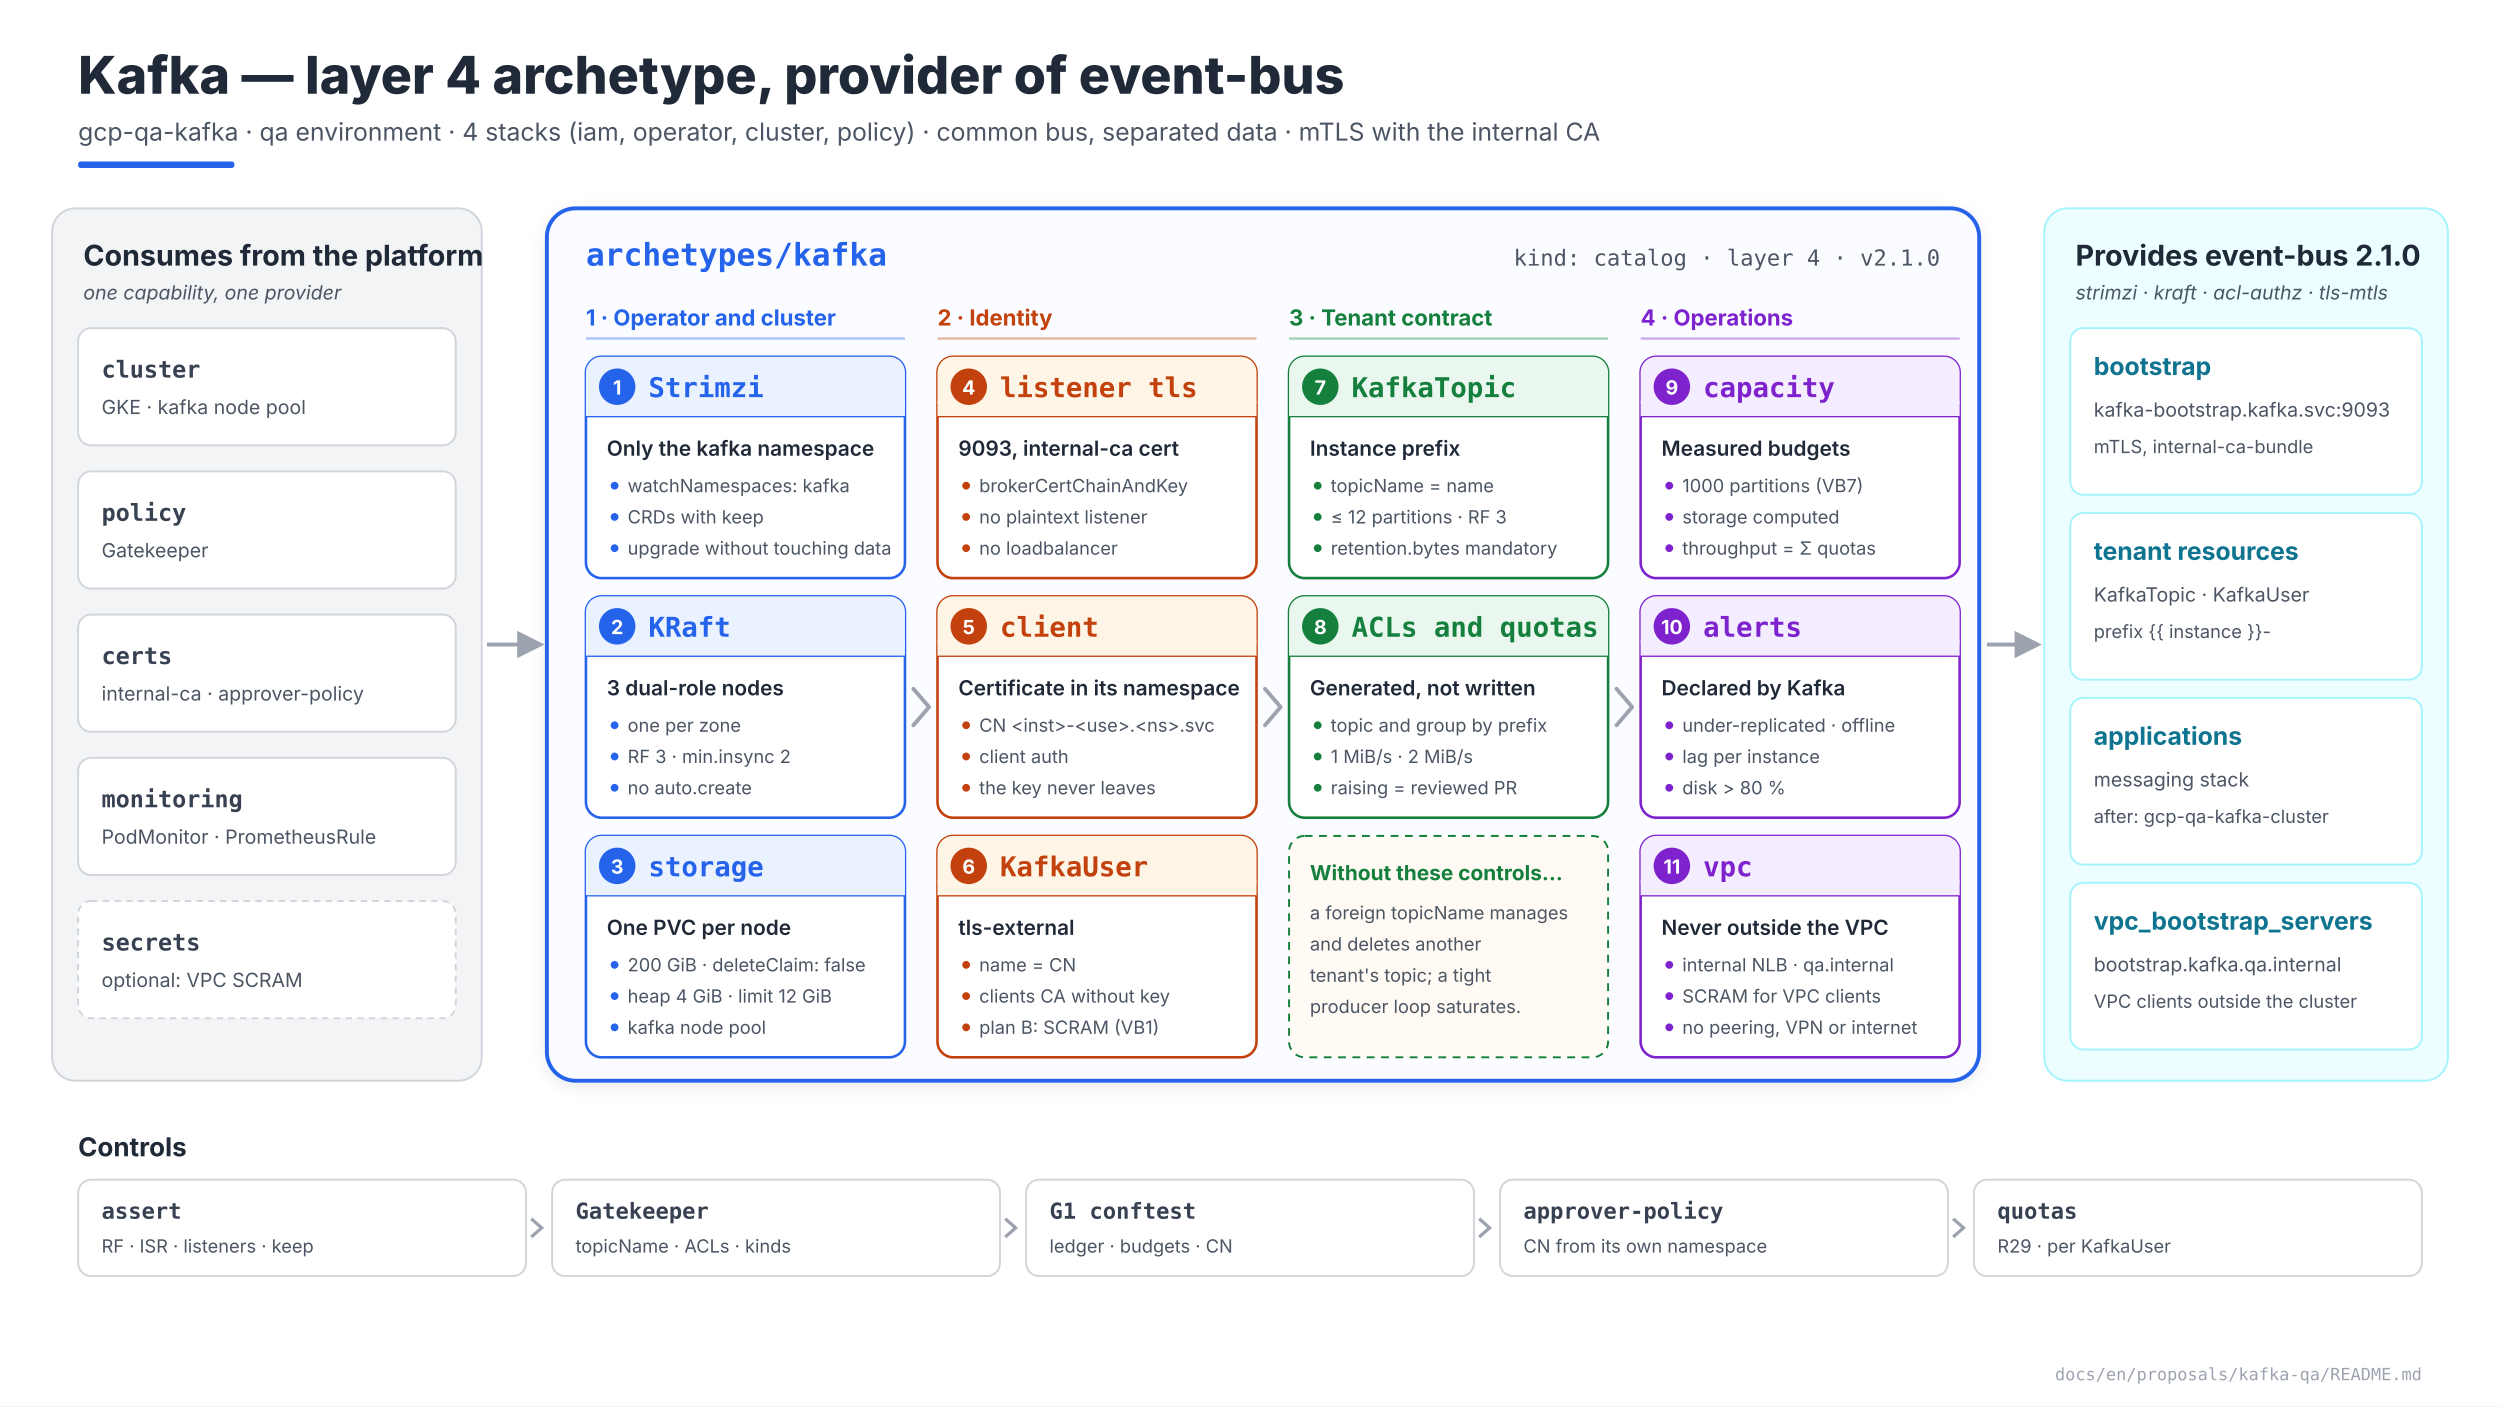
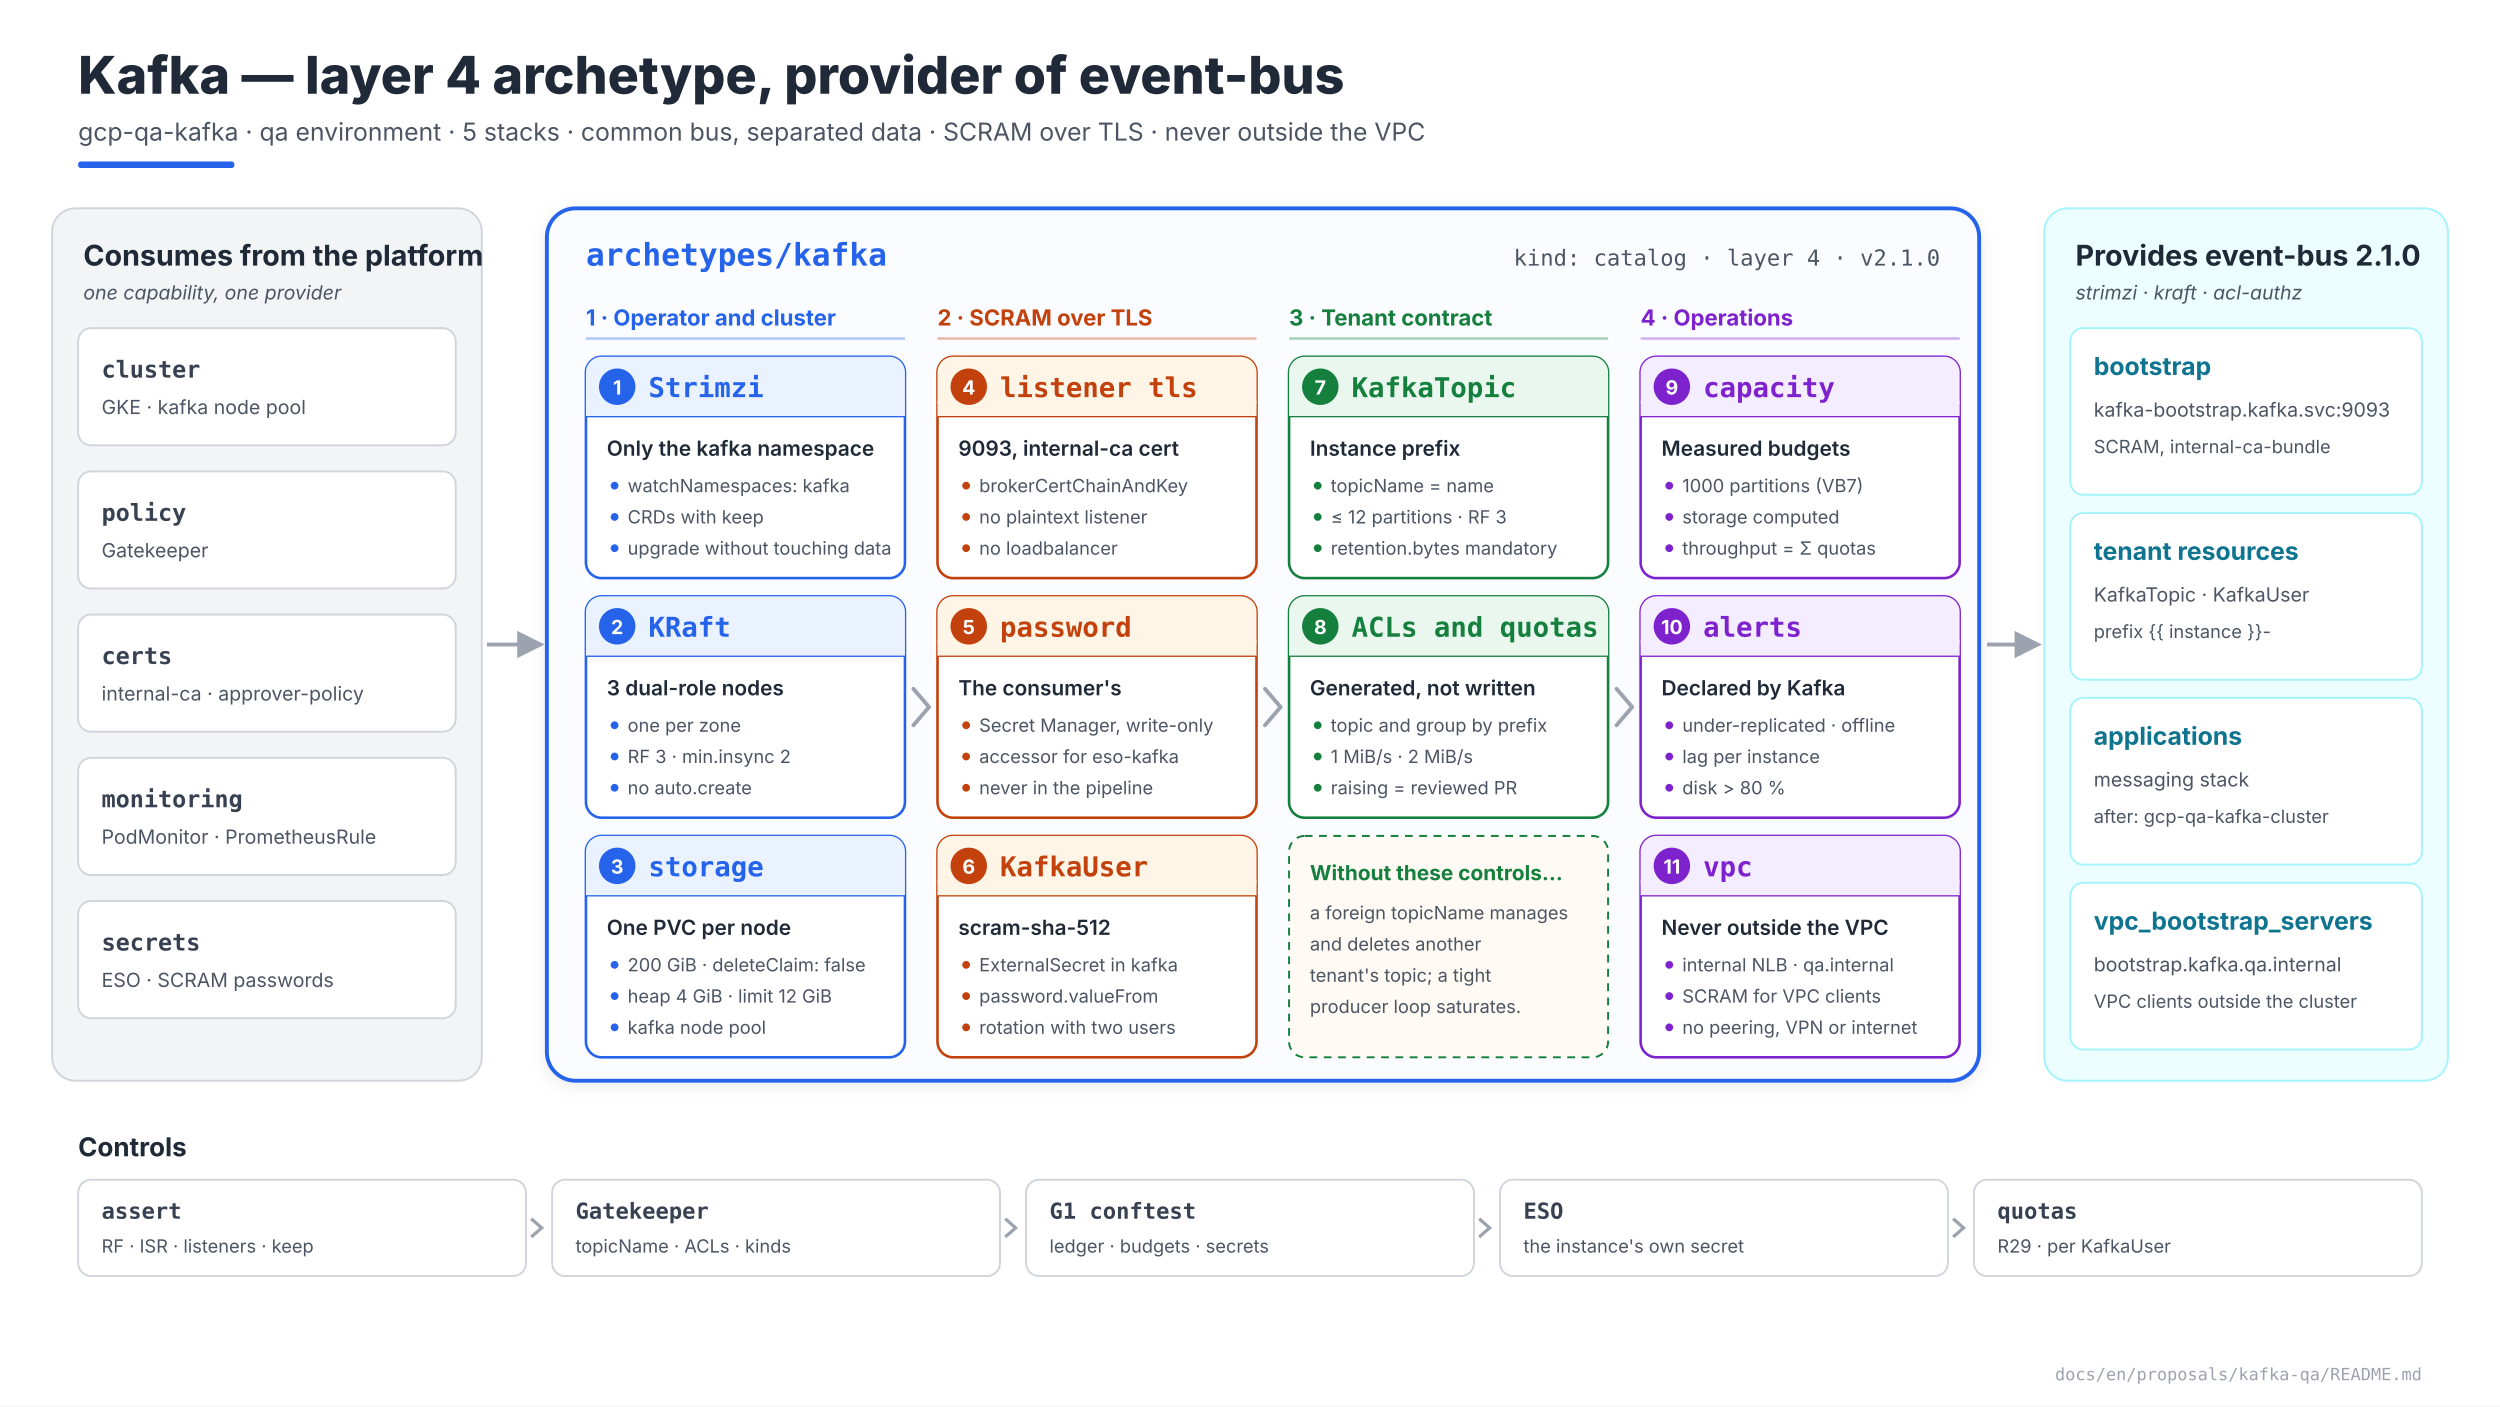
<svg xmlns="http://www.w3.org/2000/svg" viewBox="0 0 1920 1080" width="1920" height="1080" role="img" aria-label="kafka archetype: blocks">
  <defs>
    <marker id="ah" viewBox="0 0 10 10" refX="8" refY="5" markerWidth="7" markerHeight="7" orient="auto-start-reverse">
      <path d="M0,0 L10,5 L0,10 z" fill="#9ca3af" />
    </marker>
    <filter id="sh" x="-5%" y="-5%" width="110%" height="115%">
      <feDropShadow dx="0" dy="3" stdDeviation="6" flood-color="#111827" flood-opacity="0.08" />
    </filter>
  </defs>
  <rect width="1920" height="1080" fill="#ffffff" />
  <text x="60" y="72" font-family="'Inter','Segoe UI','Helvetica Neue',Arial,sans-serif" font-size="40" font-weight="800" fill="#1f2937" text-anchor="start">Kafka — layer 4 archetype, provider of event-bus</text>
-   <text x="60" y="108" font-family="'Inter','Segoe UI','Helvetica Neue',Arial,sans-serif" font-size="19" font-weight="400" fill="#4b5563" text-anchor="start">gcp-qa-kafka · qa environment · 4 stacks (iam, operator, cluster, policy) · common bus, separated data · mTLS with the internal CA</text>
+   <text x="60" y="108" font-family="'Inter','Segoe UI','Helvetica Neue',Arial,sans-serif" font-size="19" font-weight="400" fill="#4b5563" text-anchor="start">gcp-qa-kafka · qa environment · 5 stacks · common bus, separated data · SCRAM over TLS · never outside the VPC</text>
  <rect x="60" y="124" width="120" height="5" rx="2" fill="#2563eb" />
  <rect x="40" y="160" width="330" height="670" rx="18" fill="#f3f4f6" stroke="#d1d5db" stroke-width="1.5" />
  <text x="64" y="204" font-family="'Inter','Segoe UI','Helvetica Neue',Arial,sans-serif" font-size="22" font-weight="700" fill="#1f2937" text-anchor="start">Consumes from the platform</text>
  <text x="64" y="230" font-family="'Inter','Segoe UI','Helvetica Neue',Arial,sans-serif" font-size="15" font-weight="400" fill="#4b5563" text-anchor="start" font-style="italic">one capability, one provider</text>
  <rect x="60" y="252" width="290" height="90" rx="10" fill="#ffffff" stroke="#d1d5db" stroke-width="1.5" />
  <text x="78" y="290" font-family="'JetBrains Mono','SFMono-Regular',Consolas,monospace" font-size="18" font-weight="700" fill="#374151" text-anchor="start">cluster</text>
  <text x="78" y="318" font-family="'Inter','Segoe UI','Helvetica Neue',Arial,sans-serif" font-size="15" font-weight="400" fill="#4b5563" text-anchor="start">GKE · kafka node pool</text>
  <rect x="60" y="362" width="290" height="90" rx="10" fill="#ffffff" stroke="#d1d5db" stroke-width="1.5" />
  <text x="78" y="400" font-family="'JetBrains Mono','SFMono-Regular',Consolas,monospace" font-size="18" font-weight="700" fill="#374151" text-anchor="start">policy</text>
  <text x="78" y="428" font-family="'Inter','Segoe UI','Helvetica Neue',Arial,sans-serif" font-size="15" font-weight="400" fill="#4b5563" text-anchor="start">Gatekeeper</text>
  <rect x="60" y="472" width="290" height="90" rx="10" fill="#ffffff" stroke="#d1d5db" stroke-width="1.5" />
  <text x="78" y="510" font-family="'JetBrains Mono','SFMono-Regular',Consolas,monospace" font-size="18" font-weight="700" fill="#374151" text-anchor="start">certs</text>
  <text x="78" y="538" font-family="'Inter','Segoe UI','Helvetica Neue',Arial,sans-serif" font-size="15" font-weight="400" fill="#4b5563" text-anchor="start">internal-ca · approver-policy</text>
  <rect x="60" y="582" width="290" height="90" rx="10" fill="#ffffff" stroke="#d1d5db" stroke-width="1.5" />
  <text x="78" y="620" font-family="'JetBrains Mono','SFMono-Regular',Consolas,monospace" font-size="18" font-weight="700" fill="#374151" text-anchor="start">monitoring</text>
  <text x="78" y="648" font-family="'Inter','Segoe UI','Helvetica Neue',Arial,sans-serif" font-size="15" font-weight="400" fill="#4b5563" text-anchor="start">PodMonitor · PrometheusRule</text>
-   <rect x="60" y="692" width="290" height="90" rx="10" fill="#ffffff" stroke="#d1d5db" stroke-width="1.5" stroke-dasharray="5 4" />
+   <rect x="60" y="692" width="290" height="90" rx="10" fill="#ffffff" stroke="#d1d5db" stroke-width="1.5" />
  <text x="78" y="730" font-family="'JetBrains Mono','SFMono-Regular',Consolas,monospace" font-size="18" font-weight="700" fill="#374151" text-anchor="start">secrets</text>
-   <text x="78" y="758" font-family="'Inter','Segoe UI','Helvetica Neue',Arial,sans-serif" font-size="15" font-weight="400" fill="#4b5563" text-anchor="start">optional: VPC SCRAM</text>
+   <text x="78" y="758" font-family="'Inter','Segoe UI','Helvetica Neue',Arial,sans-serif" font-size="15" font-weight="400" fill="#4b5563" text-anchor="start">ESO · SCRAM passwords</text>
  <g filter="url(#sh)">
    <rect x="420" y="160" width="1100" height="670" rx="22" fill="#fbfcff" stroke="#2563eb" stroke-width="3" />
  </g>
  <text x="450" y="204" font-family="'JetBrains Mono','SFMono-Regular',Consolas,monospace" font-size="24" font-weight="800" fill="#2563eb" text-anchor="start">archetypes/kafka</text>
  <text x="1490" y="204" font-family="'JetBrains Mono','SFMono-Regular',Consolas,monospace" font-size="17" font-weight="500" fill="#4b5563" text-anchor="end">kind: catalog · layer 4 · v2.1.0</text>
  <text x="450" y="250" font-family="'Inter','Segoe UI','Helvetica Neue',Arial,sans-serif" font-size="17" font-weight="700" fill="#2563eb" text-anchor="start">1 · Operator and cluster</text>
  <line x1="450" y1="260" x2="695" y2="260" stroke="#2563eb" stroke-width="2" opacity="0.35" />
-   <text x="720" y="250" font-family="'Inter','Segoe UI','Helvetica Neue',Arial,sans-serif" font-size="17" font-weight="700" fill="#c2410c" text-anchor="start">2 · Identity</text>
+   <text x="720" y="250" font-family="'Inter','Segoe UI','Helvetica Neue',Arial,sans-serif" font-size="17" font-weight="700" fill="#c2410c" text-anchor="start">2 · SCRAM over TLS</text>
  <line x1="720" y1="260" x2="965" y2="260" stroke="#c2410c" stroke-width="2" opacity="0.35" />
  <text x="990" y="250" font-family="'Inter','Segoe UI','Helvetica Neue',Arial,sans-serif" font-size="17" font-weight="700" fill="#15803d" text-anchor="start">3 · Tenant contract</text>
  <line x1="990" y1="260" x2="1235" y2="260" stroke="#15803d" stroke-width="2" opacity="0.35" />
  <text x="1260" y="250" font-family="'Inter','Segoe UI','Helvetica Neue',Arial,sans-serif" font-size="17" font-weight="700" fill="#7e22ce" text-anchor="start">4 · Operations</text>
  <line x1="1260" y1="260" x2="1505" y2="260" stroke="#7e22ce" stroke-width="2" opacity="0.35" />
  <rect x="450" y="274" width="245" height="170" rx="12" fill="#ffffff" stroke="#2563eb" stroke-width="2" />
  <rect x="450" y="274" width="245" height="46" rx="12" fill="#eaf1ff" />
  <rect x="450" y="308" width="245" height="12" fill="#eaf1ff" />
  <line x1="450" y1="320" x2="695" y2="320" stroke="#2563eb" stroke-width="1" />
  <circle cx="474" cy="297" r="14" fill="#2563eb" />
  <text x="474" y="303" font-family="'Inter','Segoe UI','Helvetica Neue',Arial,sans-serif" font-size="15" font-weight="700" fill="#ffffff" text-anchor="middle">1</text>
  <text x="498" y="305" font-family="'JetBrains Mono','SFMono-Regular',Consolas,monospace" font-size="21" font-weight="700" fill="#2563eb" text-anchor="start">Strimzi</text>
  <text x="466" y="350" font-family="'Inter','Segoe UI','Helvetica Neue',Arial,sans-serif" font-size="16" font-weight="600" fill="#1f2937" text-anchor="start">Only the kafka namespace</text>
  <circle cx="472" cy="373" r="3" fill="#2563eb" />
  <text x="482" y="378" font-family="'Inter','Segoe UI','Helvetica Neue',Arial,sans-serif" font-size="14" font-weight="400" fill="#4b5563" text-anchor="start">watchNamespaces: kafka</text>
  <circle cx="472" cy="397" r="3" fill="#2563eb" />
  <text x="482" y="402" font-family="'Inter','Segoe UI','Helvetica Neue',Arial,sans-serif" font-size="14" font-weight="400" fill="#4b5563" text-anchor="start">CRDs with keep</text>
  <circle cx="472" cy="421" r="3" fill="#2563eb" />
  <text x="482" y="426" font-family="'Inter','Segoe UI','Helvetica Neue',Arial,sans-serif" font-size="14" font-weight="400" fill="#4b5563" text-anchor="start">upgrade without touching data</text>
  <rect x="450" y="458" width="245" height="170" rx="12" fill="#ffffff" stroke="#2563eb" stroke-width="2" />
  <rect x="450" y="458" width="245" height="46" rx="12" fill="#eaf1ff" />
  <rect x="450" y="492" width="245" height="12" fill="#eaf1ff" />
  <line x1="450" y1="504" x2="695" y2="504" stroke="#2563eb" stroke-width="1" />
  <circle cx="474" cy="481" r="14" fill="#2563eb" />
  <text x="474" y="487" font-family="'Inter','Segoe UI','Helvetica Neue',Arial,sans-serif" font-size="15" font-weight="700" fill="#ffffff" text-anchor="middle">2</text>
  <text x="498" y="489" font-family="'JetBrains Mono','SFMono-Regular',Consolas,monospace" font-size="21" font-weight="700" fill="#2563eb" text-anchor="start">KRaft</text>
  <text x="466" y="534" font-family="'Inter','Segoe UI','Helvetica Neue',Arial,sans-serif" font-size="16" font-weight="600" fill="#1f2937" text-anchor="start">3 dual-role nodes</text>
  <circle cx="472" cy="557" r="3" fill="#2563eb" />
  <text x="482" y="562" font-family="'Inter','Segoe UI','Helvetica Neue',Arial,sans-serif" font-size="14" font-weight="400" fill="#4b5563" text-anchor="start">one per zone</text>
  <circle cx="472" cy="581" r="3" fill="#2563eb" />
  <text x="482" y="586" font-family="'Inter','Segoe UI','Helvetica Neue',Arial,sans-serif" font-size="14" font-weight="400" fill="#4b5563" text-anchor="start">RF 3 · min.insync 2</text>
  <circle cx="472" cy="605" r="3" fill="#2563eb" />
  <text x="482" y="610" font-family="'Inter','Segoe UI','Helvetica Neue',Arial,sans-serif" font-size="14" font-weight="400" fill="#4b5563" text-anchor="start">no auto.create</text>
  <rect x="450" y="642" width="245" height="170" rx="12" fill="#ffffff" stroke="#2563eb" stroke-width="2" />
  <rect x="450" y="642" width="245" height="46" rx="12" fill="#eaf1ff" />
  <rect x="450" y="676" width="245" height="12" fill="#eaf1ff" />
  <line x1="450" y1="688" x2="695" y2="688" stroke="#2563eb" stroke-width="1" />
  <circle cx="474" cy="665" r="14" fill="#2563eb" />
  <text x="474" y="671" font-family="'Inter','Segoe UI','Helvetica Neue',Arial,sans-serif" font-size="15" font-weight="700" fill="#ffffff" text-anchor="middle">3</text>
  <text x="498" y="673" font-family="'JetBrains Mono','SFMono-Regular',Consolas,monospace" font-size="21" font-weight="700" fill="#2563eb" text-anchor="start">storage</text>
  <text x="466" y="718" font-family="'Inter','Segoe UI','Helvetica Neue',Arial,sans-serif" font-size="16" font-weight="600" fill="#1f2937" text-anchor="start">One PVC per node</text>
  <circle cx="472" cy="741" r="3" fill="#2563eb" />
  <text x="482" y="746" font-family="'Inter','Segoe UI','Helvetica Neue',Arial,sans-serif" font-size="14" font-weight="400" fill="#4b5563" text-anchor="start">200 GiB · deleteClaim: false</text>
  <circle cx="472" cy="765" r="3" fill="#2563eb" />
  <text x="482" y="770" font-family="'Inter','Segoe UI','Helvetica Neue',Arial,sans-serif" font-size="14" font-weight="400" fill="#4b5563" text-anchor="start">heap 4 GiB · limit 12 GiB</text>
  <circle cx="472" cy="789" r="3" fill="#2563eb" />
  <text x="482" y="794" font-family="'Inter','Segoe UI','Helvetica Neue',Arial,sans-serif" font-size="14" font-weight="400" fill="#4b5563" text-anchor="start">kafka node pool</text>
  <rect x="720" y="274" width="245" height="170" rx="12" fill="#ffffff" stroke="#c2410c" stroke-width="2" />
  <rect x="720" y="274" width="245" height="46" rx="12" fill="#fff5e6" />
  <rect x="720" y="308" width="245" height="12" fill="#fff5e6" />
  <line x1="720" y1="320" x2="965" y2="320" stroke="#c2410c" stroke-width="1" />
  <circle cx="744" cy="297" r="14" fill="#c2410c" />
  <text x="744" y="303" font-family="'Inter','Segoe UI','Helvetica Neue',Arial,sans-serif" font-size="15" font-weight="700" fill="#ffffff" text-anchor="middle">4</text>
  <text x="768" y="305" font-family="'JetBrains Mono','SFMono-Regular',Consolas,monospace" font-size="21" font-weight="700" fill="#c2410c" text-anchor="start">listener tls</text>
  <text x="736" y="350" font-family="'Inter','Segoe UI','Helvetica Neue',Arial,sans-serif" font-size="16" font-weight="600" fill="#1f2937" text-anchor="start">9093, internal-ca cert</text>
  <circle cx="742" cy="373" r="3" fill="#c2410c" />
  <text x="752" y="378" font-family="'Inter','Segoe UI','Helvetica Neue',Arial,sans-serif" font-size="14" font-weight="400" fill="#4b5563" text-anchor="start">brokerCertChainAndKey</text>
  <circle cx="742" cy="397" r="3" fill="#c2410c" />
  <text x="752" y="402" font-family="'Inter','Segoe UI','Helvetica Neue',Arial,sans-serif" font-size="14" font-weight="400" fill="#4b5563" text-anchor="start">no plaintext listener</text>
  <circle cx="742" cy="421" r="3" fill="#c2410c" />
  <text x="752" y="426" font-family="'Inter','Segoe UI','Helvetica Neue',Arial,sans-serif" font-size="14" font-weight="400" fill="#4b5563" text-anchor="start">no loadbalancer</text>
  <rect x="720" y="458" width="245" height="170" rx="12" fill="#ffffff" stroke="#c2410c" stroke-width="2" />
  <rect x="720" y="458" width="245" height="46" rx="12" fill="#fff5e6" />
  <rect x="720" y="492" width="245" height="12" fill="#fff5e6" />
  <line x1="720" y1="504" x2="965" y2="504" stroke="#c2410c" stroke-width="1" />
  <circle cx="744" cy="481" r="14" fill="#c2410c" />
  <text x="744" y="487" font-family="'Inter','Segoe UI','Helvetica Neue',Arial,sans-serif" font-size="15" font-weight="700" fill="#ffffff" text-anchor="middle">5</text>
-   <text x="768" y="489" font-family="'JetBrains Mono','SFMono-Regular',Consolas,monospace" font-size="21" font-weight="700" fill="#c2410c" text-anchor="start">client</text>
-   <text x="736" y="534" font-family="'Inter','Segoe UI','Helvetica Neue',Arial,sans-serif" font-size="16" font-weight="600" fill="#1f2937" text-anchor="start">Certificate in its namespace</text>
+   <text x="768" y="489" font-family="'JetBrains Mono','SFMono-Regular',Consolas,monospace" font-size="21" font-weight="700" fill="#c2410c" text-anchor="start">password</text>
+   <text x="736" y="534" font-family="'Inter','Segoe UI','Helvetica Neue',Arial,sans-serif" font-size="16" font-weight="600" fill="#1f2937" text-anchor="start">The consumer's</text>
  <circle cx="742" cy="557" r="3" fill="#c2410c" />
-   <text x="752" y="562" font-family="'Inter','Segoe UI','Helvetica Neue',Arial,sans-serif" font-size="14" font-weight="400" fill="#4b5563" text-anchor="start">CN &lt;inst&gt;-&lt;use&gt;.&lt;ns&gt;.svc</text>
+   <text x="752" y="562" font-family="'Inter','Segoe UI','Helvetica Neue',Arial,sans-serif" font-size="14" font-weight="400" fill="#4b5563" text-anchor="start">Secret Manager, write-only</text>
  <circle cx="742" cy="581" r="3" fill="#c2410c" />
-   <text x="752" y="586" font-family="'Inter','Segoe UI','Helvetica Neue',Arial,sans-serif" font-size="14" font-weight="400" fill="#4b5563" text-anchor="start">client auth</text>
+   <text x="752" y="586" font-family="'Inter','Segoe UI','Helvetica Neue',Arial,sans-serif" font-size="14" font-weight="400" fill="#4b5563" text-anchor="start">accessor for eso-kafka</text>
  <circle cx="742" cy="605" r="3" fill="#c2410c" />
-   <text x="752" y="610" font-family="'Inter','Segoe UI','Helvetica Neue',Arial,sans-serif" font-size="14" font-weight="400" fill="#4b5563" text-anchor="start">the key never leaves</text>
+   <text x="752" y="610" font-family="'Inter','Segoe UI','Helvetica Neue',Arial,sans-serif" font-size="14" font-weight="400" fill="#4b5563" text-anchor="start">never in the pipeline</text>
  <rect x="720" y="642" width="245" height="170" rx="12" fill="#ffffff" stroke="#c2410c" stroke-width="2" />
  <rect x="720" y="642" width="245" height="46" rx="12" fill="#fff5e6" />
  <rect x="720" y="676" width="245" height="12" fill="#fff5e6" />
  <line x1="720" y1="688" x2="965" y2="688" stroke="#c2410c" stroke-width="1" />
  <circle cx="744" cy="665" r="14" fill="#c2410c" />
  <text x="744" y="671" font-family="'Inter','Segoe UI','Helvetica Neue',Arial,sans-serif" font-size="15" font-weight="700" fill="#ffffff" text-anchor="middle">6</text>
  <text x="768" y="673" font-family="'JetBrains Mono','SFMono-Regular',Consolas,monospace" font-size="21" font-weight="700" fill="#c2410c" text-anchor="start">KafkaUser</text>
-   <text x="736" y="718" font-family="'Inter','Segoe UI','Helvetica Neue',Arial,sans-serif" font-size="16" font-weight="600" fill="#1f2937" text-anchor="start">tls-external</text>
+   <text x="736" y="718" font-family="'Inter','Segoe UI','Helvetica Neue',Arial,sans-serif" font-size="16" font-weight="600" fill="#1f2937" text-anchor="start">scram-sha-512</text>
  <circle cx="742" cy="741" r="3" fill="#c2410c" />
-   <text x="752" y="746" font-family="'Inter','Segoe UI','Helvetica Neue',Arial,sans-serif" font-size="14" font-weight="400" fill="#4b5563" text-anchor="start">name = CN</text>
+   <text x="752" y="746" font-family="'Inter','Segoe UI','Helvetica Neue',Arial,sans-serif" font-size="14" font-weight="400" fill="#4b5563" text-anchor="start">ExternalSecret in kafka</text>
  <circle cx="742" cy="765" r="3" fill="#c2410c" />
-   <text x="752" y="770" font-family="'Inter','Segoe UI','Helvetica Neue',Arial,sans-serif" font-size="14" font-weight="400" fill="#4b5563" text-anchor="start">clients CA without key</text>
+   <text x="752" y="770" font-family="'Inter','Segoe UI','Helvetica Neue',Arial,sans-serif" font-size="14" font-weight="400" fill="#4b5563" text-anchor="start">password.valueFrom</text>
  <circle cx="742" cy="789" r="3" fill="#c2410c" />
-   <text x="752" y="794" font-family="'Inter','Segoe UI','Helvetica Neue',Arial,sans-serif" font-size="14" font-weight="400" fill="#4b5563" text-anchor="start">plan B: SCRAM (VB1)</text>
+   <text x="752" y="794" font-family="'Inter','Segoe UI','Helvetica Neue',Arial,sans-serif" font-size="14" font-weight="400" fill="#4b5563" text-anchor="start">rotation with two users</text>
  <rect x="990" y="274" width="245" height="170" rx="12" fill="#ffffff" stroke="#15803d" stroke-width="2" />
  <rect x="990" y="274" width="245" height="46" rx="12" fill="#e9f7ee" />
  <rect x="990" y="308" width="245" height="12" fill="#e9f7ee" />
  <line x1="990" y1="320" x2="1235" y2="320" stroke="#15803d" stroke-width="1" />
  <circle cx="1014" cy="297" r="14" fill="#15803d" />
  <text x="1014" y="303" font-family="'Inter','Segoe UI','Helvetica Neue',Arial,sans-serif" font-size="15" font-weight="700" fill="#ffffff" text-anchor="middle">7</text>
  <text x="1038" y="305" font-family="'JetBrains Mono','SFMono-Regular',Consolas,monospace" font-size="21" font-weight="700" fill="#15803d" text-anchor="start">KafkaTopic</text>
  <text x="1006" y="350" font-family="'Inter','Segoe UI','Helvetica Neue',Arial,sans-serif" font-size="16" font-weight="600" fill="#1f2937" text-anchor="start">Instance prefix</text>
  <circle cx="1012" cy="373" r="3" fill="#15803d" />
  <text x="1022" y="378" font-family="'Inter','Segoe UI','Helvetica Neue',Arial,sans-serif" font-size="14" font-weight="400" fill="#4b5563" text-anchor="start">topicName = name</text>
  <circle cx="1012" cy="397" r="3" fill="#15803d" />
  <text x="1022" y="402" font-family="'Inter','Segoe UI','Helvetica Neue',Arial,sans-serif" font-size="14" font-weight="400" fill="#4b5563" text-anchor="start">≤ 12 partitions · RF 3</text>
  <circle cx="1012" cy="421" r="3" fill="#15803d" />
  <text x="1022" y="426" font-family="'Inter','Segoe UI','Helvetica Neue',Arial,sans-serif" font-size="14" font-weight="400" fill="#4b5563" text-anchor="start">retention.bytes mandatory</text>
  <rect x="990" y="458" width="245" height="170" rx="12" fill="#ffffff" stroke="#15803d" stroke-width="2" />
  <rect x="990" y="458" width="245" height="46" rx="12" fill="#e9f7ee" />
  <rect x="990" y="492" width="245" height="12" fill="#e9f7ee" />
  <line x1="990" y1="504" x2="1235" y2="504" stroke="#15803d" stroke-width="1" />
  <circle cx="1014" cy="481" r="14" fill="#15803d" />
  <text x="1014" y="487" font-family="'Inter','Segoe UI','Helvetica Neue',Arial,sans-serif" font-size="15" font-weight="700" fill="#ffffff" text-anchor="middle">8</text>
  <text x="1038" y="489" font-family="'JetBrains Mono','SFMono-Regular',Consolas,monospace" font-size="21" font-weight="700" fill="#15803d" text-anchor="start">ACLs and quotas</text>
  <text x="1006" y="534" font-family="'Inter','Segoe UI','Helvetica Neue',Arial,sans-serif" font-size="16" font-weight="600" fill="#1f2937" text-anchor="start">Generated, not written</text>
  <circle cx="1012" cy="557" r="3" fill="#15803d" />
  <text x="1022" y="562" font-family="'Inter','Segoe UI','Helvetica Neue',Arial,sans-serif" font-size="14" font-weight="400" fill="#4b5563" text-anchor="start">topic and group by prefix</text>
  <circle cx="1012" cy="581" r="3" fill="#15803d" />
  <text x="1022" y="586" font-family="'Inter','Segoe UI','Helvetica Neue',Arial,sans-serif" font-size="14" font-weight="400" fill="#4b5563" text-anchor="start">1 MiB/s · 2 MiB/s</text>
  <circle cx="1012" cy="605" r="3" fill="#15803d" />
  <text x="1022" y="610" font-family="'Inter','Segoe UI','Helvetica Neue',Arial,sans-serif" font-size="14" font-weight="400" fill="#4b5563" text-anchor="start">raising = reviewed PR</text>
  <rect x="990" y="642" width="245" height="170" rx="12" fill="#fffaf3" stroke="#15803d" stroke-width="1.5" stroke-dasharray="6 5" />
  <text x="1006" y="676" font-family="'Inter','Segoe UI','Helvetica Neue',Arial,sans-serif" font-size="16" font-weight="700" fill="#15803d" text-anchor="start">Without these controls…</text>
  <text x="1006" y="706" font-family="'Inter','Segoe UI','Helvetica Neue',Arial,sans-serif" font-size="14" font-weight="400" fill="#4b5563" text-anchor="start">a foreign topicName manages</text>
  <text x="1006" y="730" font-family="'Inter','Segoe UI','Helvetica Neue',Arial,sans-serif" font-size="14" font-weight="400" fill="#4b5563" text-anchor="start">and deletes another</text>
  <text x="1006" y="754" font-family="'Inter','Segoe UI','Helvetica Neue',Arial,sans-serif" font-size="14" font-weight="400" fill="#4b5563" text-anchor="start">tenant's topic; a tight</text>
  <text x="1006" y="778" font-family="'Inter','Segoe UI','Helvetica Neue',Arial,sans-serif" font-size="14" font-weight="400" fill="#4b5563" text-anchor="start">producer loop saturates.</text>
  <rect x="1260" y="274" width="245" height="170" rx="12" fill="#ffffff" stroke="#7e22ce" stroke-width="2" />
  <rect x="1260" y="274" width="245" height="46" rx="12" fill="#f4ecff" />
  <rect x="1260" y="308" width="245" height="12" fill="#f4ecff" />
  <line x1="1260" y1="320" x2="1505" y2="320" stroke="#7e22ce" stroke-width="1" />
  <circle cx="1284" cy="297" r="14" fill="#7e22ce" />
  <text x="1284" y="303" font-family="'Inter','Segoe UI','Helvetica Neue',Arial,sans-serif" font-size="15" font-weight="700" fill="#ffffff" text-anchor="middle">9</text>
  <text x="1308" y="305" font-family="'JetBrains Mono','SFMono-Regular',Consolas,monospace" font-size="21" font-weight="700" fill="#7e22ce" text-anchor="start">capacity</text>
  <text x="1276" y="350" font-family="'Inter','Segoe UI','Helvetica Neue',Arial,sans-serif" font-size="16" font-weight="600" fill="#1f2937" text-anchor="start">Measured budgets</text>
  <circle cx="1282" cy="373" r="3" fill="#7e22ce" />
  <text x="1292" y="378" font-family="'Inter','Segoe UI','Helvetica Neue',Arial,sans-serif" font-size="14" font-weight="400" fill="#4b5563" text-anchor="start">1000 partitions (VB7)</text>
  <circle cx="1282" cy="397" r="3" fill="#7e22ce" />
  <text x="1292" y="402" font-family="'Inter','Segoe UI','Helvetica Neue',Arial,sans-serif" font-size="14" font-weight="400" fill="#4b5563" text-anchor="start">storage computed</text>
  <circle cx="1282" cy="421" r="3" fill="#7e22ce" />
  <text x="1292" y="426" font-family="'Inter','Segoe UI','Helvetica Neue',Arial,sans-serif" font-size="14" font-weight="400" fill="#4b5563" text-anchor="start">throughput = Σ quotas</text>
  <rect x="1260" y="458" width="245" height="170" rx="12" fill="#ffffff" stroke="#7e22ce" stroke-width="2" />
  <rect x="1260" y="458" width="245" height="46" rx="12" fill="#f4ecff" />
  <rect x="1260" y="492" width="245" height="12" fill="#f4ecff" />
  <line x1="1260" y1="504" x2="1505" y2="504" stroke="#7e22ce" stroke-width="1" />
  <circle cx="1284" cy="481" r="14" fill="#7e22ce" />
  <text x="1284" y="487" font-family="'Inter','Segoe UI','Helvetica Neue',Arial,sans-serif" font-size="15" font-weight="700" fill="#ffffff" text-anchor="middle">10</text>
  <text x="1308" y="489" font-family="'JetBrains Mono','SFMono-Regular',Consolas,monospace" font-size="21" font-weight="700" fill="#7e22ce" text-anchor="start">alerts</text>
  <text x="1276" y="534" font-family="'Inter','Segoe UI','Helvetica Neue',Arial,sans-serif" font-size="16" font-weight="600" fill="#1f2937" text-anchor="start">Declared by Kafka</text>
  <circle cx="1282" cy="557" r="3" fill="#7e22ce" />
  <text x="1292" y="562" font-family="'Inter','Segoe UI','Helvetica Neue',Arial,sans-serif" font-size="14" font-weight="400" fill="#4b5563" text-anchor="start">under-replicated · offline</text>
  <circle cx="1282" cy="581" r="3" fill="#7e22ce" />
  <text x="1292" y="586" font-family="'Inter','Segoe UI','Helvetica Neue',Arial,sans-serif" font-size="14" font-weight="400" fill="#4b5563" text-anchor="start">lag per instance</text>
  <circle cx="1282" cy="605" r="3" fill="#7e22ce" />
  <text x="1292" y="610" font-family="'Inter','Segoe UI','Helvetica Neue',Arial,sans-serif" font-size="14" font-weight="400" fill="#4b5563" text-anchor="start">disk &gt; 80 %</text>
  <rect x="1260" y="642" width="245" height="170" rx="12" fill="#ffffff" stroke="#7e22ce" stroke-width="2" />
  <rect x="1260" y="642" width="245" height="46" rx="12" fill="#f4ecff" />
  <rect x="1260" y="676" width="245" height="12" fill="#f4ecff" />
  <line x1="1260" y1="688" x2="1505" y2="688" stroke="#7e22ce" stroke-width="1" />
  <circle cx="1284" cy="665" r="14" fill="#7e22ce" />
  <text x="1284" y="671" font-family="'Inter','Segoe UI','Helvetica Neue',Arial,sans-serif" font-size="15" font-weight="700" fill="#ffffff" text-anchor="middle">11</text>
  <text x="1308" y="673" font-family="'JetBrains Mono','SFMono-Regular',Consolas,monospace" font-size="21" font-weight="700" fill="#7e22ce" text-anchor="start">vpc</text>
  <text x="1276" y="718" font-family="'Inter','Segoe UI','Helvetica Neue',Arial,sans-serif" font-size="16" font-weight="600" fill="#1f2937" text-anchor="start">Never outside the VPC</text>
  <circle cx="1282" cy="741" r="3" fill="#7e22ce" />
  <text x="1292" y="746" font-family="'Inter','Segoe UI','Helvetica Neue',Arial,sans-serif" font-size="14" font-weight="400" fill="#4b5563" text-anchor="start">internal NLB · qa.internal</text>
  <circle cx="1282" cy="765" r="3" fill="#7e22ce" />
  <text x="1292" y="770" font-family="'Inter','Segoe UI','Helvetica Neue',Arial,sans-serif" font-size="14" font-weight="400" fill="#4b5563" text-anchor="start">SCRAM for VPC clients</text>
  <circle cx="1282" cy="789" r="3" fill="#7e22ce" />
  <text x="1292" y="794" font-family="'Inter','Segoe UI','Helvetica Neue',Arial,sans-serif" font-size="14" font-weight="400" fill="#4b5563" text-anchor="start">no peering, VPN or internet</text>
  <path d="M701.5,529.0 L713.5,543.0 L701.5,557.0" fill="none" stroke="#9ca3af" stroke-width="3" stroke-linecap="round" stroke-linejoin="round" />
  <path d="M971.5,529.0 L983.5,543.0 L971.5,557.0" fill="none" stroke="#9ca3af" stroke-width="3" stroke-linecap="round" stroke-linejoin="round" />
  <path d="M1241.5,529.0 L1253.5,543.0 L1241.5,557.0" fill="none" stroke="#9ca3af" stroke-width="3" stroke-linecap="round" stroke-linejoin="round" />
  <line x1="374" y1="495.0" x2="414" y2="495.0" stroke="#9ca3af" stroke-width="3" marker-end="url(#ah)" />
  <rect x="1570" y="160" width="310" height="670" rx="18" fill="#ecfeff" stroke="#a5f3fc" stroke-width="1.5" />
  <text x="1594" y="204" font-family="'Inter','Segoe UI','Helvetica Neue',Arial,sans-serif" font-size="22" font-weight="700" fill="#1f2937" text-anchor="start">Provides event-bus 2.1.0</text>
-   <text x="1594" y="230" font-family="'Inter','Segoe UI','Helvetica Neue',Arial,sans-serif" font-size="15" font-weight="400" fill="#4b5563" text-anchor="start" font-style="italic">strimzi · kraft · acl-authz · tls-mtls</text>
+   <text x="1594" y="230" font-family="'Inter','Segoe UI','Helvetica Neue',Arial,sans-serif" font-size="15" font-weight="400" fill="#4b5563" text-anchor="start" font-style="italic">strimzi · kraft · acl-authz</text>
  <rect x="1590" y="252" width="270" height="128" rx="10" fill="#ffffff" stroke="#a5f3fc" stroke-width="1.5" />
  <text x="1608" y="288" font-family="'Inter','Segoe UI','Helvetica Neue',Arial,sans-serif" font-size="19" font-weight="700" fill="#0e7490" text-anchor="start">bootstrap</text>
  <text x="1608" y="320" font-family="'Inter','Segoe UI','Helvetica Neue',Arial,sans-serif" font-size="15" font-weight="400" fill="#4b5563" text-anchor="start">kafka-bootstrap.kafka.svc:9093</text>
-   <text x="1608" y="348" font-family="'Inter','Segoe UI','Helvetica Neue',Arial,sans-serif" font-size="14" font-weight="400" fill="#4b5563" text-anchor="start">mTLS, internal-ca-bundle</text>
+   <text x="1608" y="348" font-family="'Inter','Segoe UI','Helvetica Neue',Arial,sans-serif" font-size="14" font-weight="400" fill="#4b5563" text-anchor="start">SCRAM, internal-ca-bundle</text>
  <rect x="1590" y="394" width="270" height="128" rx="10" fill="#ffffff" stroke="#a5f3fc" stroke-width="1.5" />
  <text x="1608" y="430" font-family="'Inter','Segoe UI','Helvetica Neue',Arial,sans-serif" font-size="19" font-weight="700" fill="#0e7490" text-anchor="start">tenant resources</text>
  <text x="1608" y="462" font-family="'Inter','Segoe UI','Helvetica Neue',Arial,sans-serif" font-size="15" font-weight="400" fill="#4b5563" text-anchor="start">KafkaTopic · KafkaUser</text>
  <text x="1608" y="490" font-family="'Inter','Segoe UI','Helvetica Neue',Arial,sans-serif" font-size="14" font-weight="400" fill="#4b5563" text-anchor="start">prefix {{ instance }}-</text>
  <rect x="1590" y="536" width="270" height="128" rx="10" fill="#ffffff" stroke="#a5f3fc" stroke-width="1.5" />
  <text x="1608" y="572" font-family="'Inter','Segoe UI','Helvetica Neue',Arial,sans-serif" font-size="19" font-weight="700" fill="#0e7490" text-anchor="start">applications</text>
  <text x="1608" y="604" font-family="'Inter','Segoe UI','Helvetica Neue',Arial,sans-serif" font-size="15" font-weight="400" fill="#4b5563" text-anchor="start">messaging stack</text>
  <text x="1608" y="632" font-family="'Inter','Segoe UI','Helvetica Neue',Arial,sans-serif" font-size="14" font-weight="400" fill="#4b5563" text-anchor="start">after: gcp-qa-kafka-cluster</text>
  <rect x="1590" y="678" width="270" height="128" rx="10" fill="#ffffff" stroke="#a5f3fc" stroke-width="1.5" />
  <text x="1608" y="714" font-family="'Inter','Segoe UI','Helvetica Neue',Arial,sans-serif" font-size="19" font-weight="700" fill="#0e7490" text-anchor="start">vpc_bootstrap_servers</text>
  <text x="1608" y="746" font-family="'Inter','Segoe UI','Helvetica Neue',Arial,sans-serif" font-size="15" font-weight="400" fill="#4b5563" text-anchor="start">bootstrap.kafka.qa.internal</text>
  <text x="1608" y="774" font-family="'Inter','Segoe UI','Helvetica Neue',Arial,sans-serif" font-size="14" font-weight="400" fill="#4b5563" text-anchor="start">VPC clients outside the cluster</text>
  <line x1="1526" y1="495.0" x2="1564" y2="495.0" stroke="#9ca3af" stroke-width="3" marker-end="url(#ah)" />
  <text x="60" y="888" font-family="'Inter','Segoe UI','Helvetica Neue',Arial,sans-serif" font-size="20" font-weight="700" fill="#1f2937" text-anchor="start">Controls</text>
  <rect x="60" y="906" width="344" height="74" rx="10" fill="#ffffff" stroke="#d1d5db" stroke-width="1.5" />
  <text x="78" y="936" font-family="'JetBrains Mono','SFMono-Regular',Consolas,monospace" font-size="17" font-weight="700" fill="#374151" text-anchor="start">assert</text>
  <text x="78" y="962" font-family="'Inter','Segoe UI','Helvetica Neue',Arial,sans-serif" font-size="14" font-weight="400" fill="#4b5563" text-anchor="start">RF · ISR · listeners · keep</text>
  <path d="M408,936 l8,7 l-8,7" fill="none" stroke="#9ca3af" stroke-width="2.5" />
  <rect x="424" y="906" width="344" height="74" rx="10" fill="#ffffff" stroke="#d1d5db" stroke-width="1.5" />
  <text x="442" y="936" font-family="'JetBrains Mono','SFMono-Regular',Consolas,monospace" font-size="17" font-weight="700" fill="#374151" text-anchor="start">Gatekeeper</text>
  <text x="442" y="962" font-family="'Inter','Segoe UI','Helvetica Neue',Arial,sans-serif" font-size="14" font-weight="400" fill="#4b5563" text-anchor="start">topicName · ACLs · kinds</text>
  <path d="M772,936 l8,7 l-8,7" fill="none" stroke="#9ca3af" stroke-width="2.5" />
  <rect x="788" y="906" width="344" height="74" rx="10" fill="#ffffff" stroke="#d1d5db" stroke-width="1.5" />
  <text x="806" y="936" font-family="'JetBrains Mono','SFMono-Regular',Consolas,monospace" font-size="17" font-weight="700" fill="#374151" text-anchor="start">G1 conftest</text>
-   <text x="806" y="962" font-family="'Inter','Segoe UI','Helvetica Neue',Arial,sans-serif" font-size="14" font-weight="400" fill="#4b5563" text-anchor="start">ledger · budgets · CN</text>
+   <text x="806" y="962" font-family="'Inter','Segoe UI','Helvetica Neue',Arial,sans-serif" font-size="14" font-weight="400" fill="#4b5563" text-anchor="start">ledger · budgets · secrets</text>
  <path d="M1136,936 l8,7 l-8,7" fill="none" stroke="#9ca3af" stroke-width="2.5" />
  <rect x="1152" y="906" width="344" height="74" rx="10" fill="#ffffff" stroke="#d1d5db" stroke-width="1.5" />
-   <text x="1170" y="936" font-family="'JetBrains Mono','SFMono-Regular',Consolas,monospace" font-size="17" font-weight="700" fill="#374151" text-anchor="start">approver-policy</text>
-   <text x="1170" y="962" font-family="'Inter','Segoe UI','Helvetica Neue',Arial,sans-serif" font-size="14" font-weight="400" fill="#4b5563" text-anchor="start">CN from its own namespace</text>
+   <text x="1170" y="936" font-family="'JetBrains Mono','SFMono-Regular',Consolas,monospace" font-size="17" font-weight="700" fill="#374151" text-anchor="start">ESO</text>
+   <text x="1170" y="962" font-family="'Inter','Segoe UI','Helvetica Neue',Arial,sans-serif" font-size="14" font-weight="400" fill="#4b5563" text-anchor="start">the instance's own secret</text>
  <path d="M1500,936 l8,7 l-8,7" fill="none" stroke="#9ca3af" stroke-width="2.5" />
  <rect x="1516" y="906" width="344" height="74" rx="10" fill="#ffffff" stroke="#d1d5db" stroke-width="1.5" />
  <text x="1534" y="936" font-family="'JetBrains Mono','SFMono-Regular',Consolas,monospace" font-size="17" font-weight="700" fill="#374151" text-anchor="start">quotas</text>
  <text x="1534" y="962" font-family="'Inter','Segoe UI','Helvetica Neue',Arial,sans-serif" font-size="14" font-weight="400" fill="#4b5563" text-anchor="start">R29 · per KafkaUser</text>
  <text x="1860" y="1060" font-family="'JetBrains Mono','SFMono-Regular',Consolas,monospace" font-size="13" font-weight="400" fill="#9ca3af" text-anchor="end">docs/en/proposals/kafka-qa/README.md</text>
</svg>
